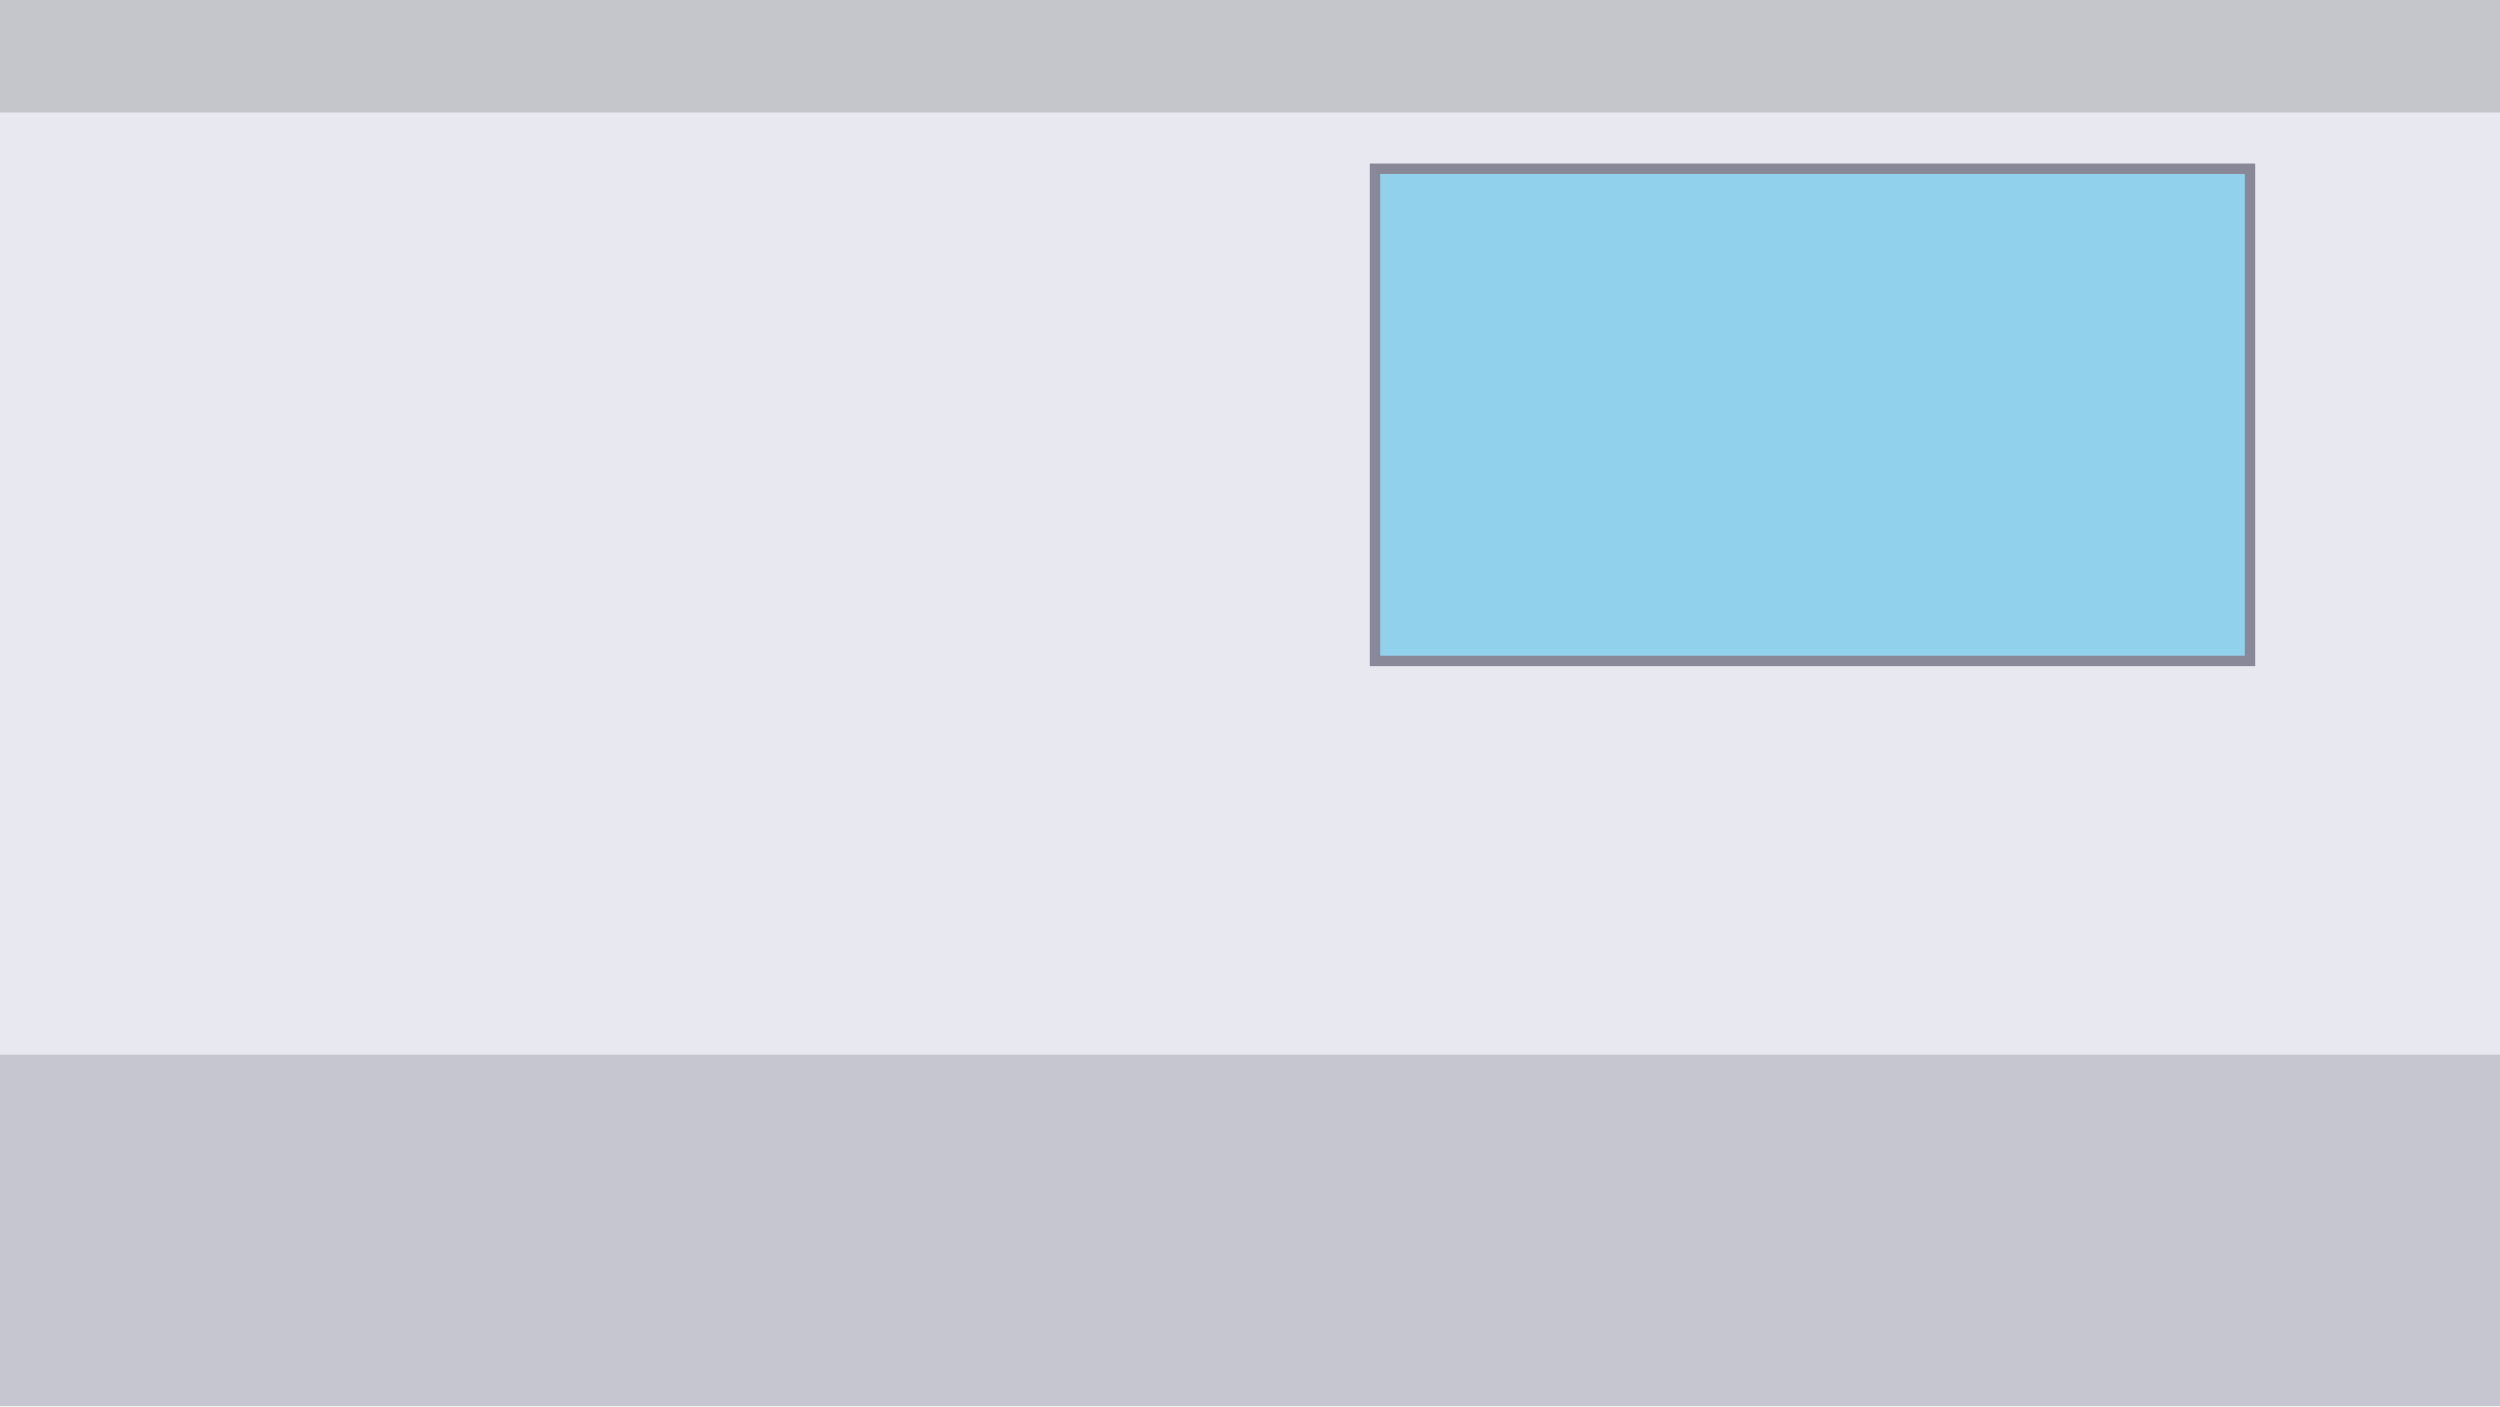
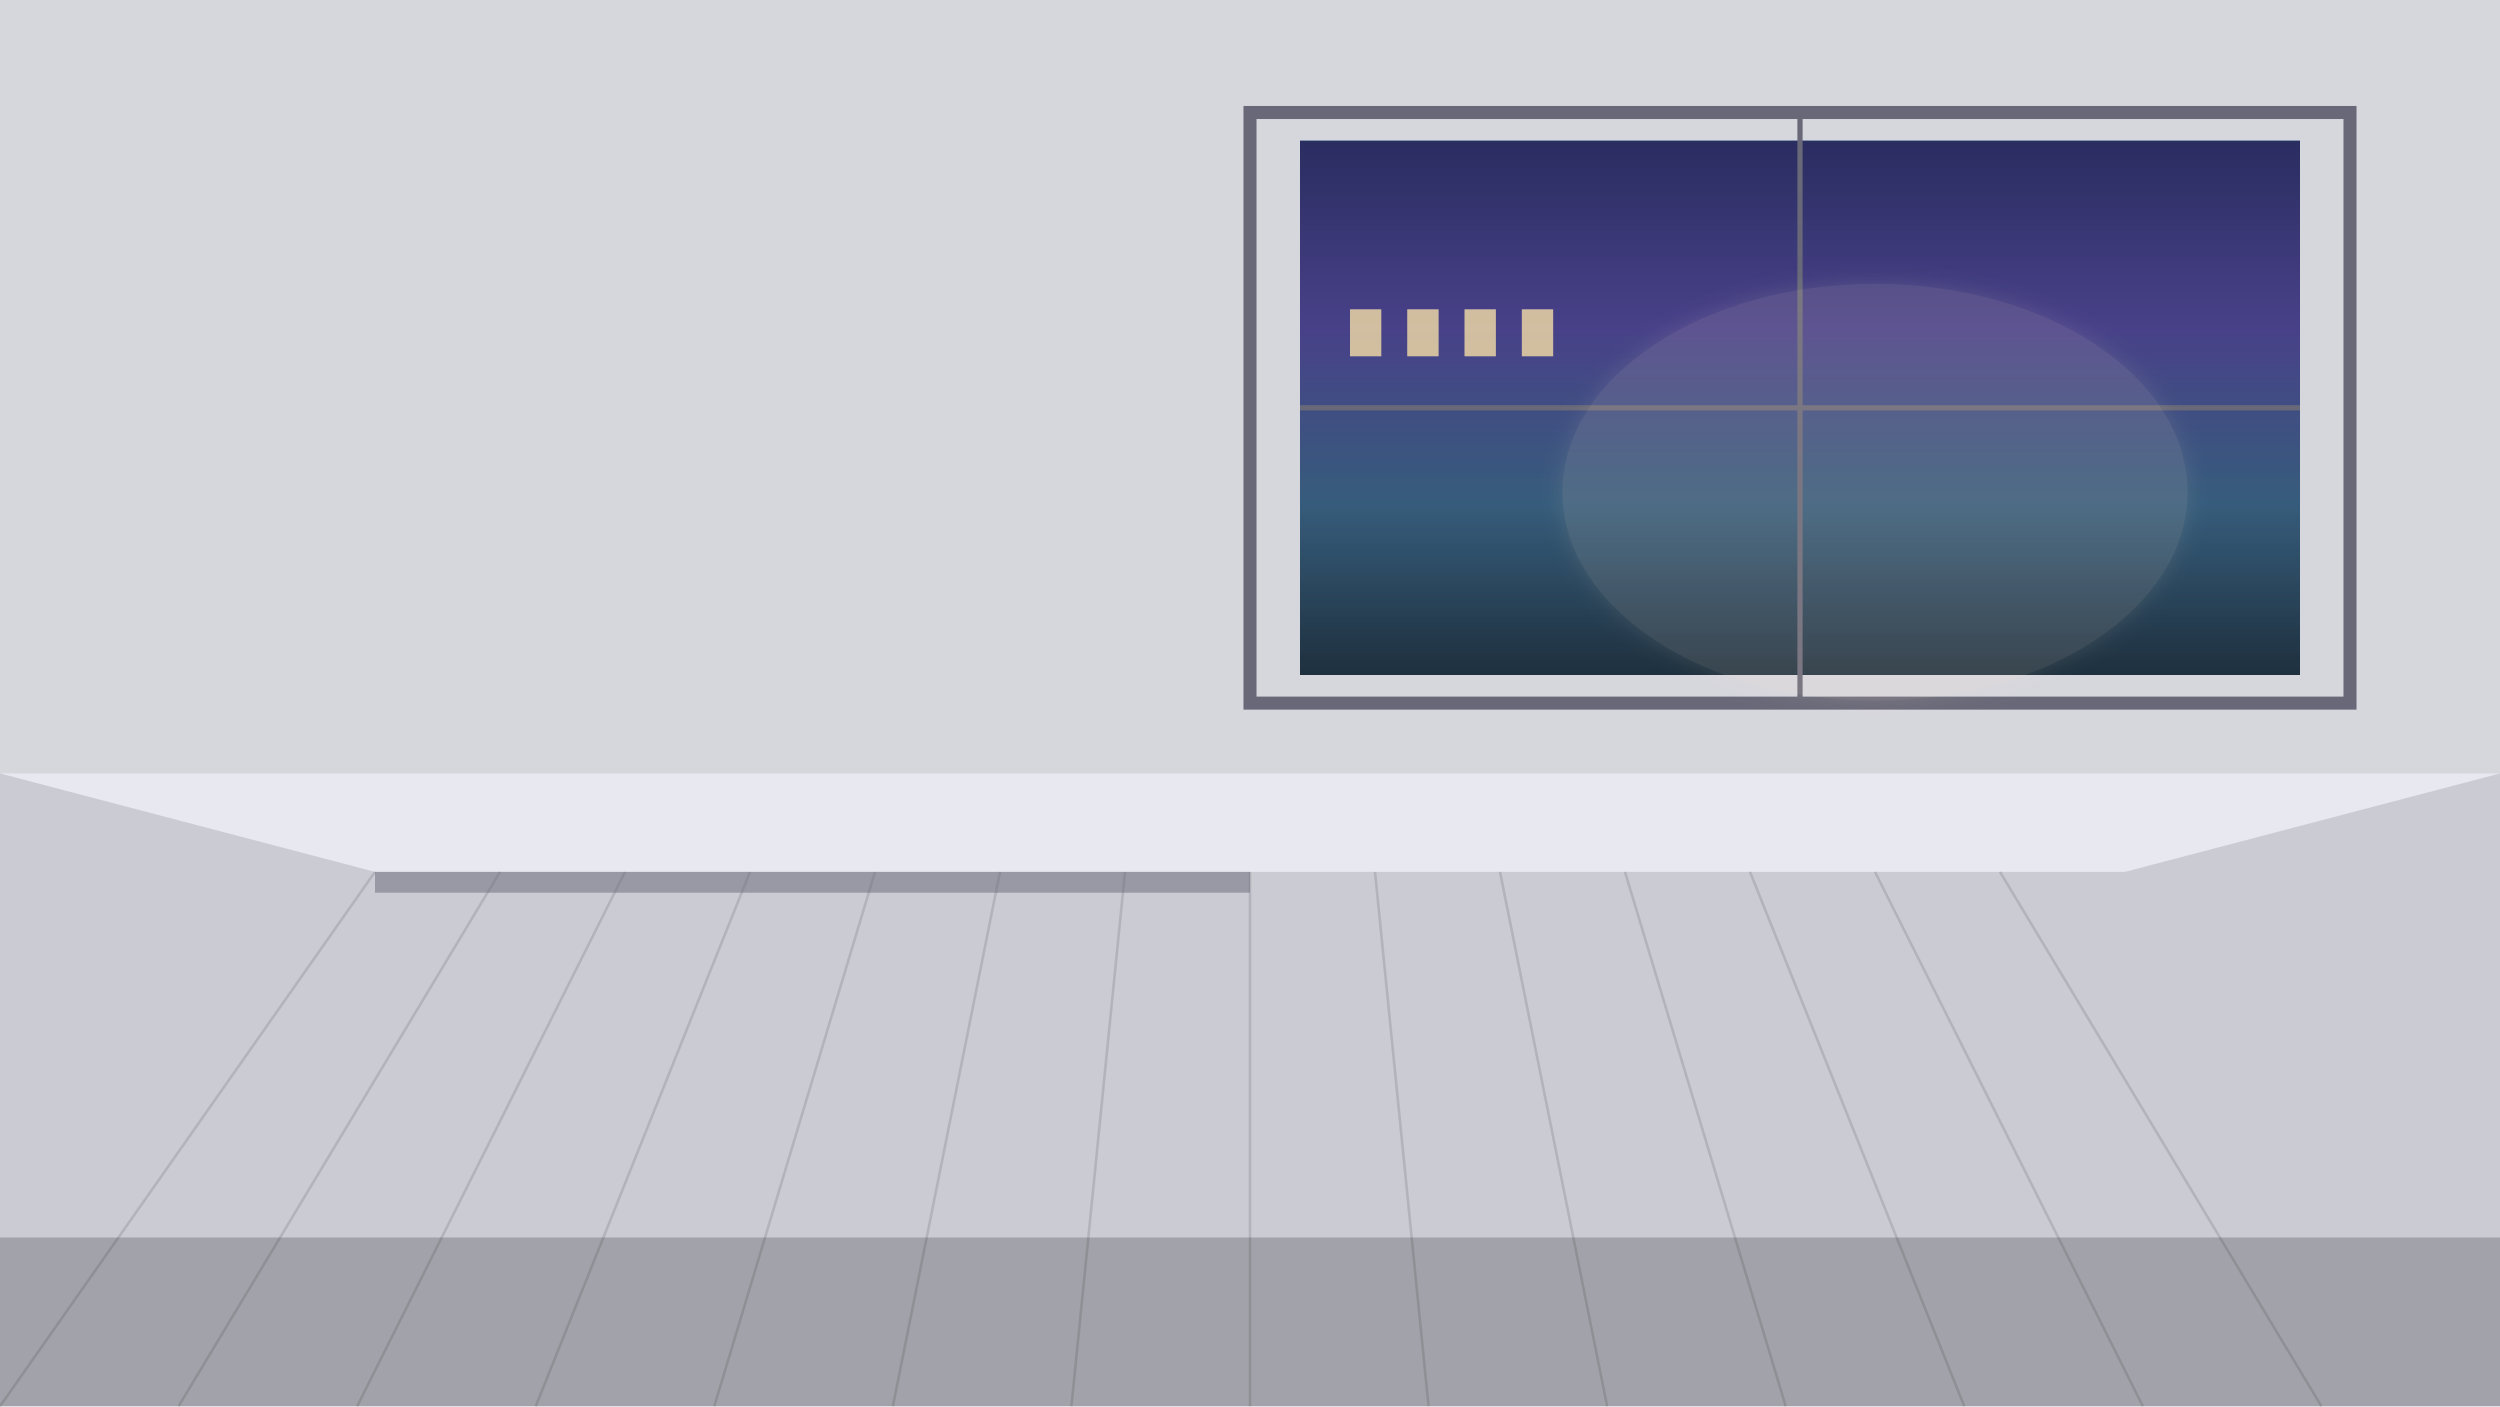
<svg xmlns="http://www.w3.org/2000/svg" viewBox="0 0 960 540" width="960" height="540">
+   <defs>
+     <linearGradient id="skyTop" x1="0" y1="0" x2="0" y2="1">
+       <stop offset="0%" stop-color="#1a1048" />
+       <stop offset="35%" stop-color="#3d2878" />
+       <stop offset="68%" stop-color="#284868" />
+       <stop offset="100%" stop-color="#0c1420" />
+     </linearGradient>
+     <linearGradient id="skyDay" x1="0" y1="0" x2="0" y2="1">
+       <stop offset="0%" stop-color="#7ec8ff" />
+       <stop offset="45%" stop-color="#a8d8f8" />
+       <stop offset="78%" stop-color="#e8c878" />
+       <stop offset="100%" stop-color="#88b868" />
+     </linearGradient>
+     <linearGradient id="skySunset" x1="0" y1="0" x2="0" y2="1">
+       <stop offset="0%" stop-color="#ff6b4a" />
+       <stop offset="28%" stop-color="#d84888" />
+       <stop offset="55%" stop-color="#683878" />
+       <stop offset="100%" stop-color="#120818" />
+     </linearGradient>
+     <linearGradient id="haze" x1="0" y1="0.4" x2="0" y2="1">
+       <stop offset="0%" stop-color="#fff" stop-opacity="0" />
+       <stop offset="100%" stop-color="#c8d8f0" stop-opacity="0.22" />
+     </linearGradient>
+     <filter id="softGlow" x="-40%" y="-40%" width="180%" height="180%">
+       <feGaussianBlur stdDeviation="4" result="b" />
+       <feMerge>
+         <feMergeNode in="b" />
+         <feMergeNode in="SourceGraphic" />
+       </feMerge>
+     </filter>
+     <filter id="neonGlow" x="-60%" y="-60%" width="220%" height="220%">
+       <feGaussianBlur stdDeviation="6" result="b" />
+       <feMerge>
+         <feMergeNode in="b" />
+         <feMergeNode in="b" />
+         <feMergeNode in="SourceGraphic" />
+       </feMerge>
+     </filter>
+     <filter id="paintSoft" x="-2%" y="-2%" width="104%" height="104%">
+       <feGaussianBlur stdDeviation="0.6" />
+     </filter>
+     <radialGradient id="sunDisc" cx="0.5" cy="0.5" r="0.5">
+       <stop offset="0%" stop-color="#fff8e8" />
+       <stop offset="55%" stop-color="#ffd080" />
+       <stop offset="100%" stop-color="#ff904000" />
+     </radialGradient>
+     <radialGradient id="moonGlow" cx="0.5" cy="0.5" r="0.5">
+       <stop offset="0%" stop-color="#fffef8" />
+       <stop offset="40%" stop-color="#e8e0f0" />
+       <stop offset="100%" stop-color="#e8e0f000" />
+     </radialGradient>
+   </defs>
  <rect width="960" height="540" fill="#e8e8f0" />
-   <rect x="0" y="405" width="960" height="135" fill="#888898" opacity="0.35" />
-   <rect x="528" y="64.8" width="336" height="189" fill="#87ceeb" opacity="0.9" />
-   <rect x="528" y="64.8" width="336" height="189" fill="none" stroke="#888898" stroke-width="4" />
-   <rect x="0" y="0" width="960" height="43.2" fill="#000" opacity="0.15" />
+   <polygon points="0,297 0,540 960,540 960,297 816,334.8 144,334.8" fill="#c8c8d0" opacity="0.9" />
+   <line x1="0" y1="540" x2="144" y2="334.8" stroke="#000" stroke-opacity="0.12" stroke-width="1" />
+   <line x1="68.571" y1="540" x2="192" y2="334.8" stroke="#000" stroke-opacity="0.12" stroke-width="1" />
+   <line x1="137.143" y1="540" x2="240" y2="334.8" stroke="#000" stroke-opacity="0.12" stroke-width="1" />
+   <line x1="205.714" y1="540" x2="288" y2="334.8" stroke="#000" stroke-opacity="0.12" stroke-width="1" />
+   <line x1="274.286" y1="540" x2="336" y2="334.8" stroke="#000" stroke-opacity="0.12" stroke-width="1" />
+   <line x1="342.857" y1="540" x2="384" y2="334.8" stroke="#000" stroke-opacity="0.12" stroke-width="1" />
+   <line x1="411.429" y1="540" x2="432" y2="334.8" stroke="#000" stroke-opacity="0.12" stroke-width="1" />
+   <line x1="480" y1="540" x2="480" y2="334.8" stroke="#000" stroke-opacity="0.12" stroke-width="1" />
+   <line x1="548.571" y1="540" x2="528" y2="334.8" stroke="#000" stroke-opacity="0.12" stroke-width="1" />
+   <line x1="617.143" y1="540" x2="576" y2="334.8" stroke="#000" stroke-opacity="0.12" stroke-width="1" />
+   <line x1="685.714" y1="540" x2="624" y2="334.8" stroke="#000" stroke-opacity="0.12" stroke-width="1" />
+   <line x1="754.286" y1="540" x2="672" y2="334.8" stroke="#000" stroke-opacity="0.12" stroke-width="1" />
+   <line x1="822.857" y1="540" x2="720" y2="334.8" stroke="#000" stroke-opacity="0.12" stroke-width="1" />
+   <line x1="891.429" y1="540" x2="768" y2="334.8" stroke="#000" stroke-opacity="0.12" stroke-width="1" />
+   <rect x="0" y="0" width="960" height="297" fill="#000" opacity="0.08" />
+   <rect x="499.2" y="54" width="384" height="205.2" fill="#87ceeb" />
+   <rect x="499.2" y="54" width="384" height="205.2" fill="url(#skyTop)" opacity="0.85" />
+   <rect x="518.4" y="118.8" width="12" height="18" fill="#ffe8a8" opacity="0.5" />
+   <rect x="540.4" y="118.8" width="12" height="18" fill="#ffe8a8" opacity="0.5" />
+   <rect x="562.4" y="118.8" width="12" height="18" fill="#ffe8a8" opacity="0.5" />
+   <rect x="584.4" y="118.8" width="12" height="18" fill="#ffe8a8" opacity="0.5" />
+   <rect x="518.4" y="118.8" width="12" height="18" fill="#ffe8a8" opacity="0.5" />
+   <rect x="540.4" y="118.8" width="12" height="18" fill="#ffe8a8" opacity="0.5" />
+   <rect x="562.4" y="118.8" width="12" height="18" fill="#ffe8a8" opacity="0.5" />
+   <rect x="584.4" y="118.8" width="12" height="18" fill="#ffe8a8" opacity="0.5" />
+   <rect x="480" y="43.2" width="422.4" height="226.8" fill="none" stroke="#686878" stroke-width="5" />
+   <path d="M691.2 43.2 L691.2 270 M499.2 156.6 L883.2 156.6" stroke="#686878" stroke-width="2" />
+   <ellipse cx="720" cy="189" rx="120" ry="80" fill="#ffe8c8" opacity="0.12" filter="url(#softGlow)" />
+   <rect x="144" y="334.8" width="336" height="8" fill="#686878" opacity="0.5" />
+   <rect x="0" y="475.2" width="960" height="64.8" fill="#000" opacity="0.2" />
</svg>
